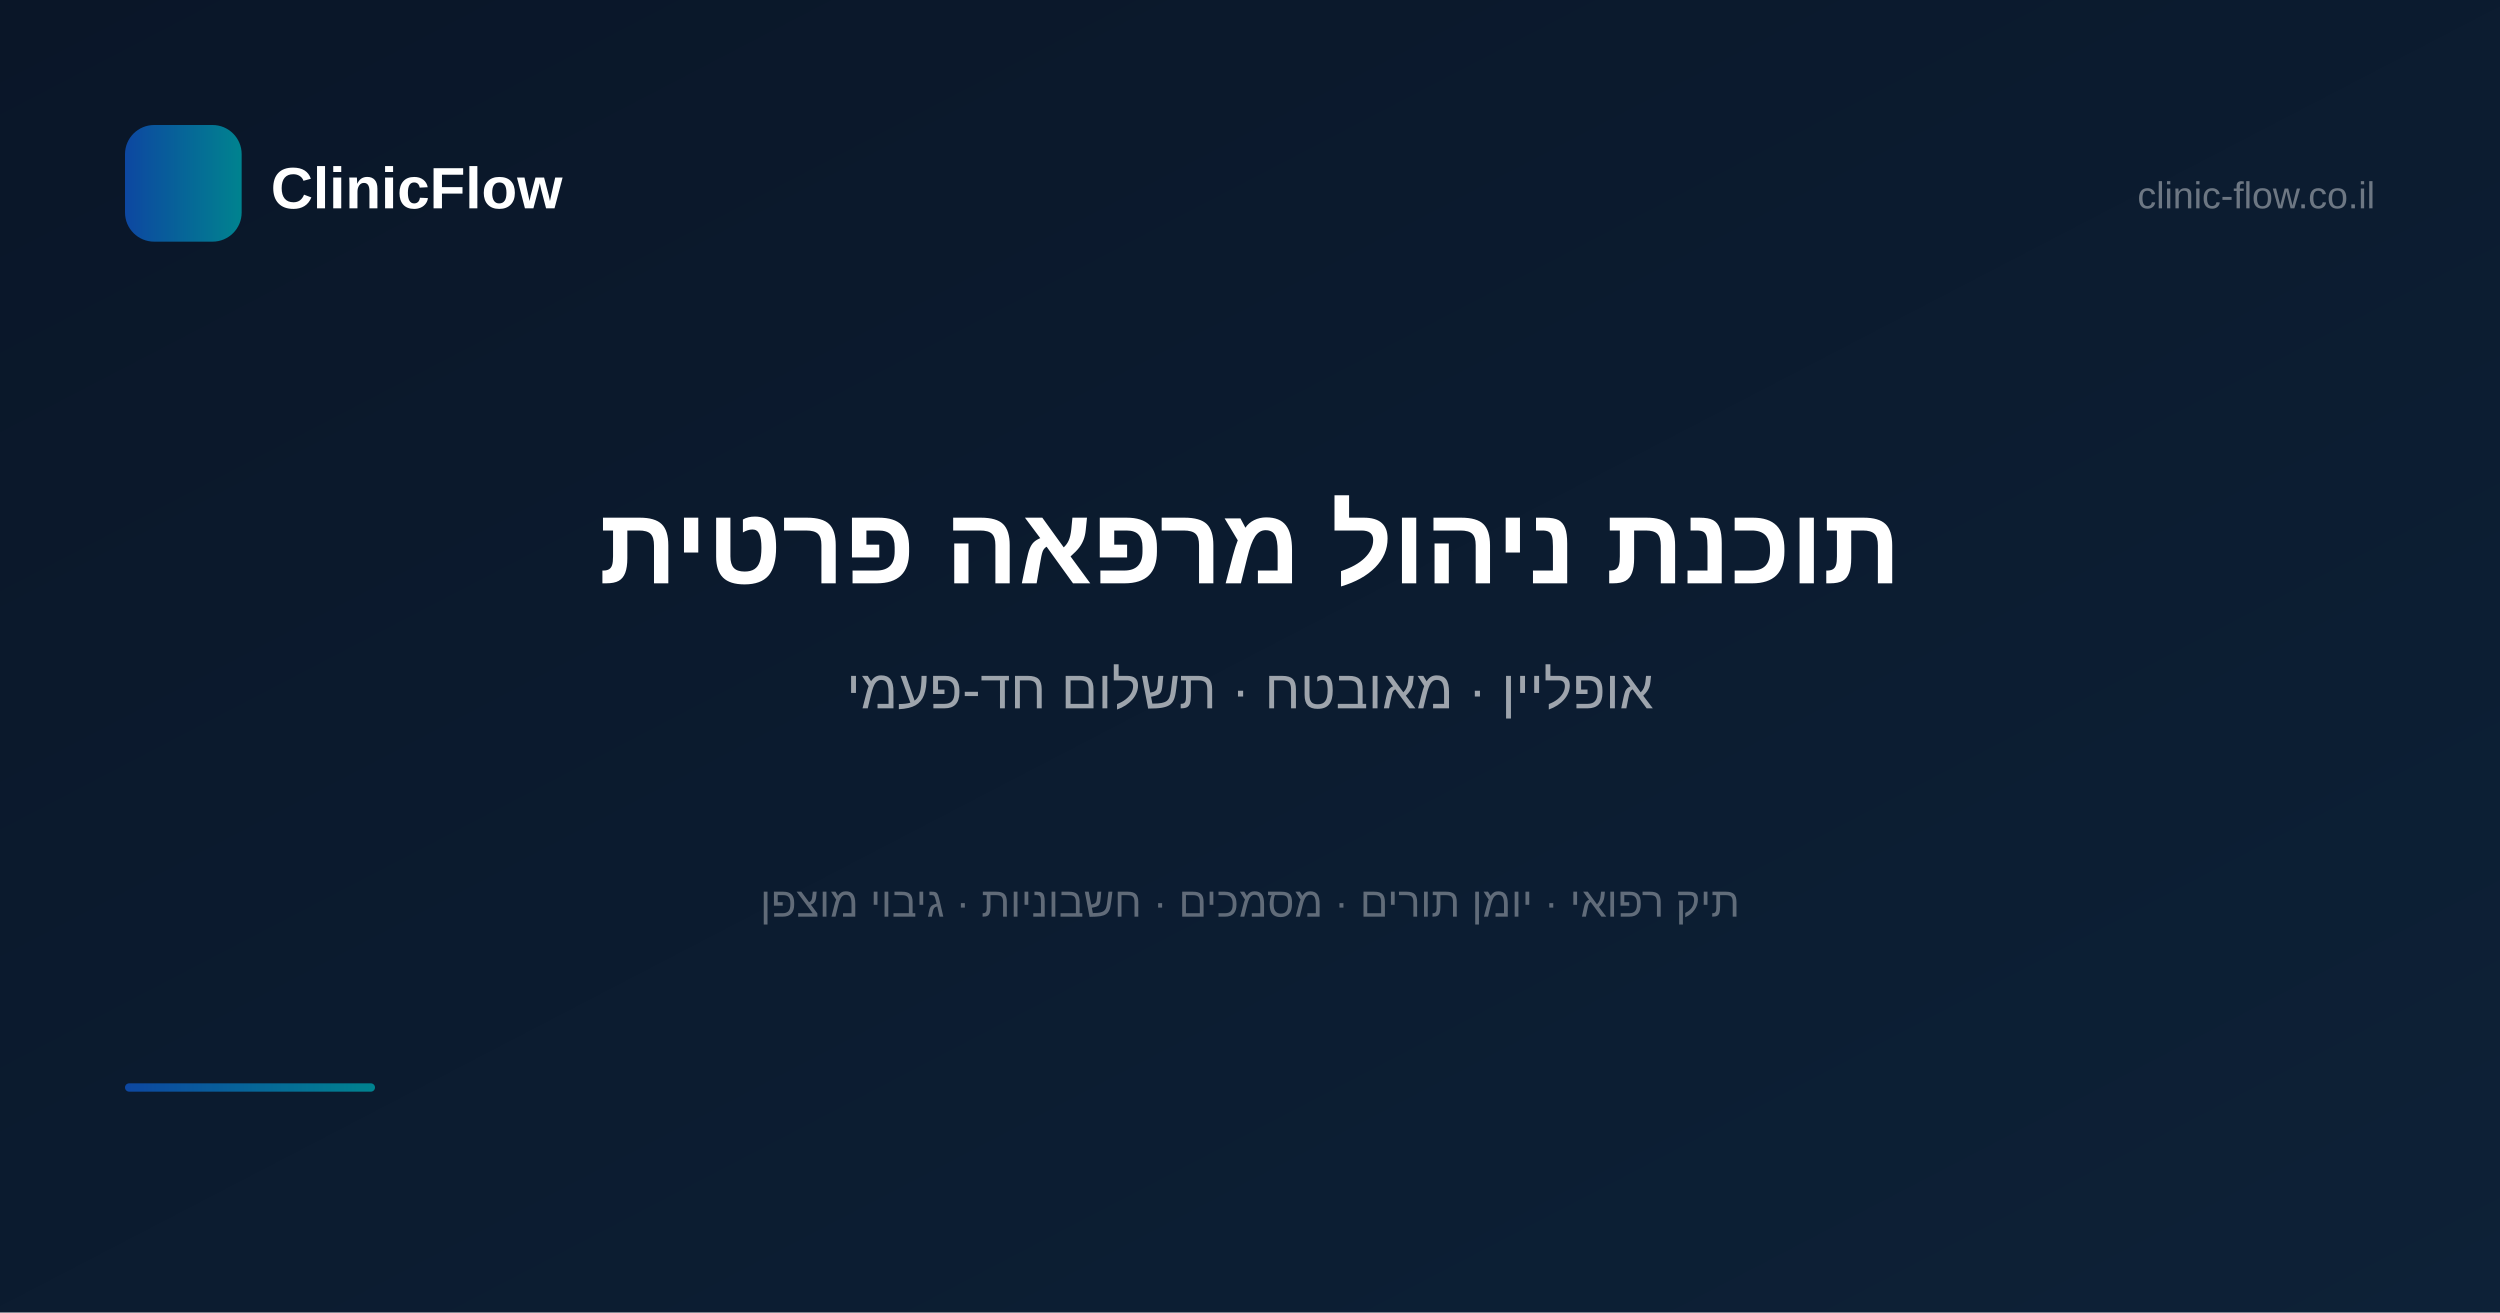
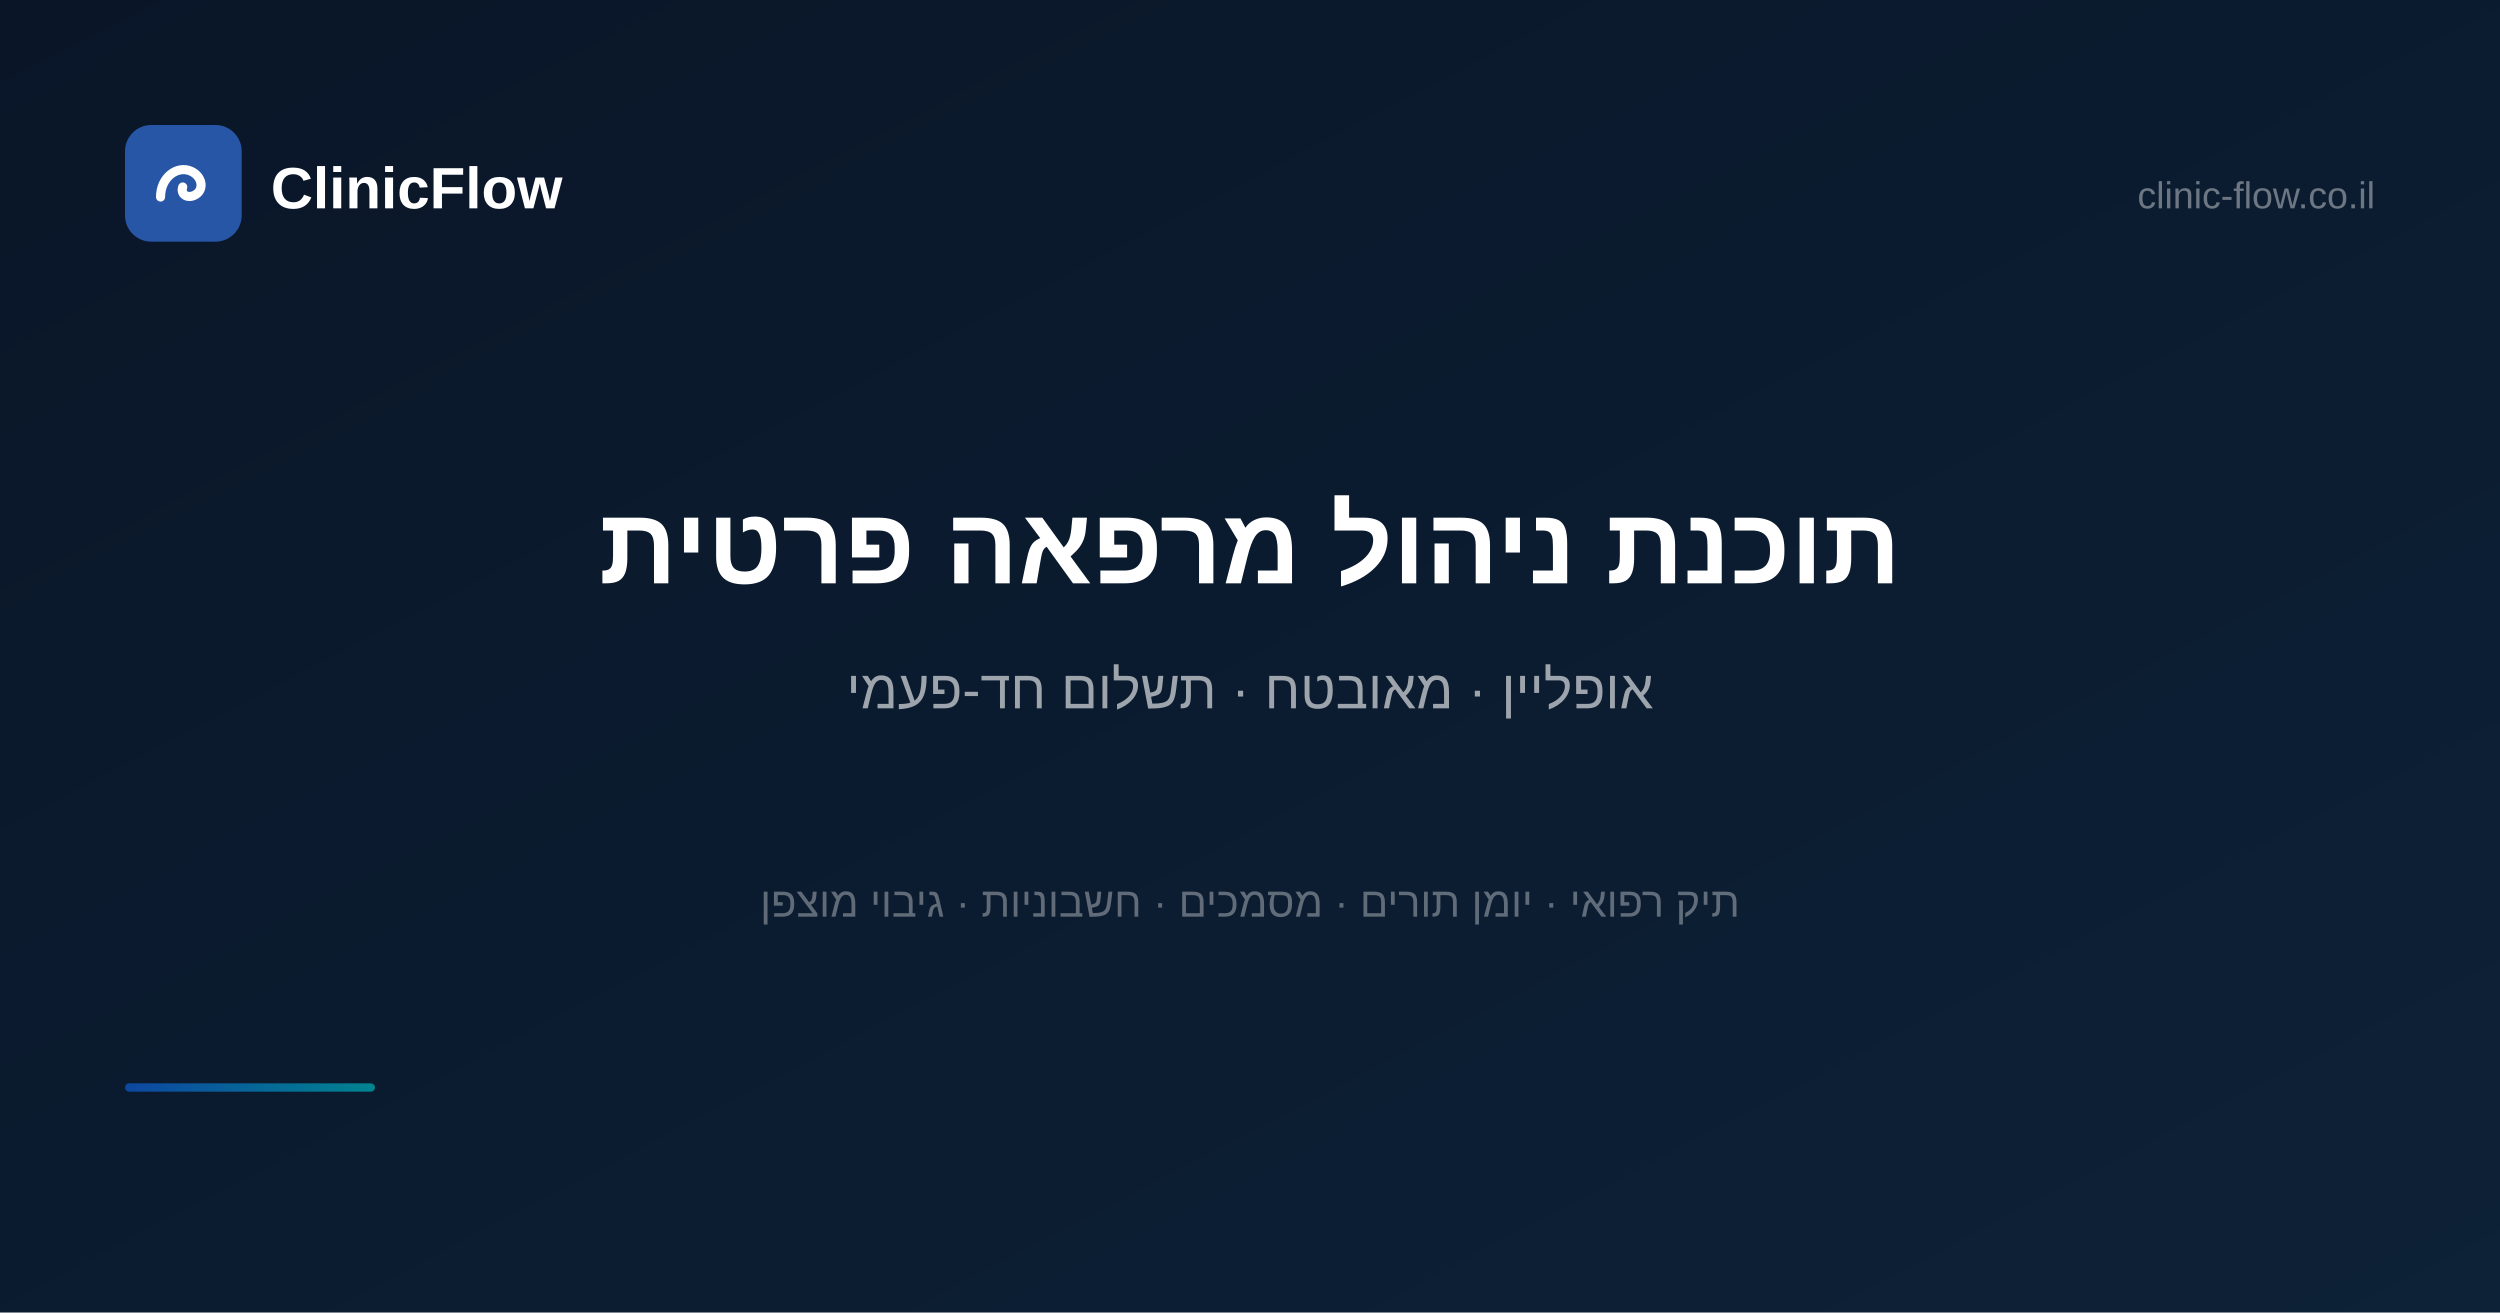
<svg xmlns="http://www.w3.org/2000/svg" width="1200" height="630">
  <defs>
    <linearGradient id="bg" x1="0" y1="0" x2="1" y2="1">
      <stop offset="0%" stop-color="#0a1628" />
      <stop offset="100%" stop-color="#0d2137" />
    </linearGradient>
    <linearGradient id="accent" x1="0" y1="0" x2="1" y2="0">
      <stop offset="0%" stop-color="#0d47a1" />
      <stop offset="100%" stop-color="#00838f" />
    </linearGradient>
  </defs>
  <rect width="1200" height="630" fill="url(#bg)" />
  <rect x="60" y="520" width="120" height="4" rx="2" fill="url(#accent)" />
-   <rect x="60" y="60" width="56" height="56" rx="14" fill="url(#accent)" />
+   <svg x="60" y="60" width="56" height="56" viewBox="0 0 24 24">
+     <rect width="24" height="24" rx="5.4" fill="#2756A6" />
+     <svg x="4.5" y="4.5" width="15" height="15" viewBox="0 0 24 24">
+       <path d="M4.5 16.5 C4.5 10 10 6 14.5 8 C18.5 9.8 19 14.5 15.5 16 C13.2 17 11 15.6 11.8 13.2" fill="none" stroke="#FFFFFF" stroke-width="3" stroke-linecap="round" stroke-linejoin="round" />
+     </svg>
+   </svg>
  <text x="130" y="100" font-family="Arial, sans-serif" font-size="28" font-weight="700" fill="#ffffff">ClinicFlow</text>
  <text x="1140" y="100" font-family="Arial, sans-serif" font-size="18" fill="rgba(255,255,255,0.4)" text-anchor="end">clinic-flow.co.il</text>
  <text x="600" y="280" font-family="Arial, sans-serif" font-size="52" font-weight="700" fill="#ffffff" text-anchor="middle" direction="rtl">תוכנת ניהול מרפאה פרטית</text>
  <text x="600" y="340" font-family="Arial, sans-serif" font-size="26" fill="rgba(255,255,255,0.6)" text-anchor="middle" direction="rtl">אופליין · מאובטח · תשלום חד-פעמי</text>
  <text x="600" y="440" font-family="Arial, sans-serif" font-size="20" fill="rgba(255,255,255,0.35)" text-anchor="middle" direction="rtl">תיק רפואי · יומן תורים · מסמכים · חשבוניות · גיבוי מוצפן</text>
</svg>
